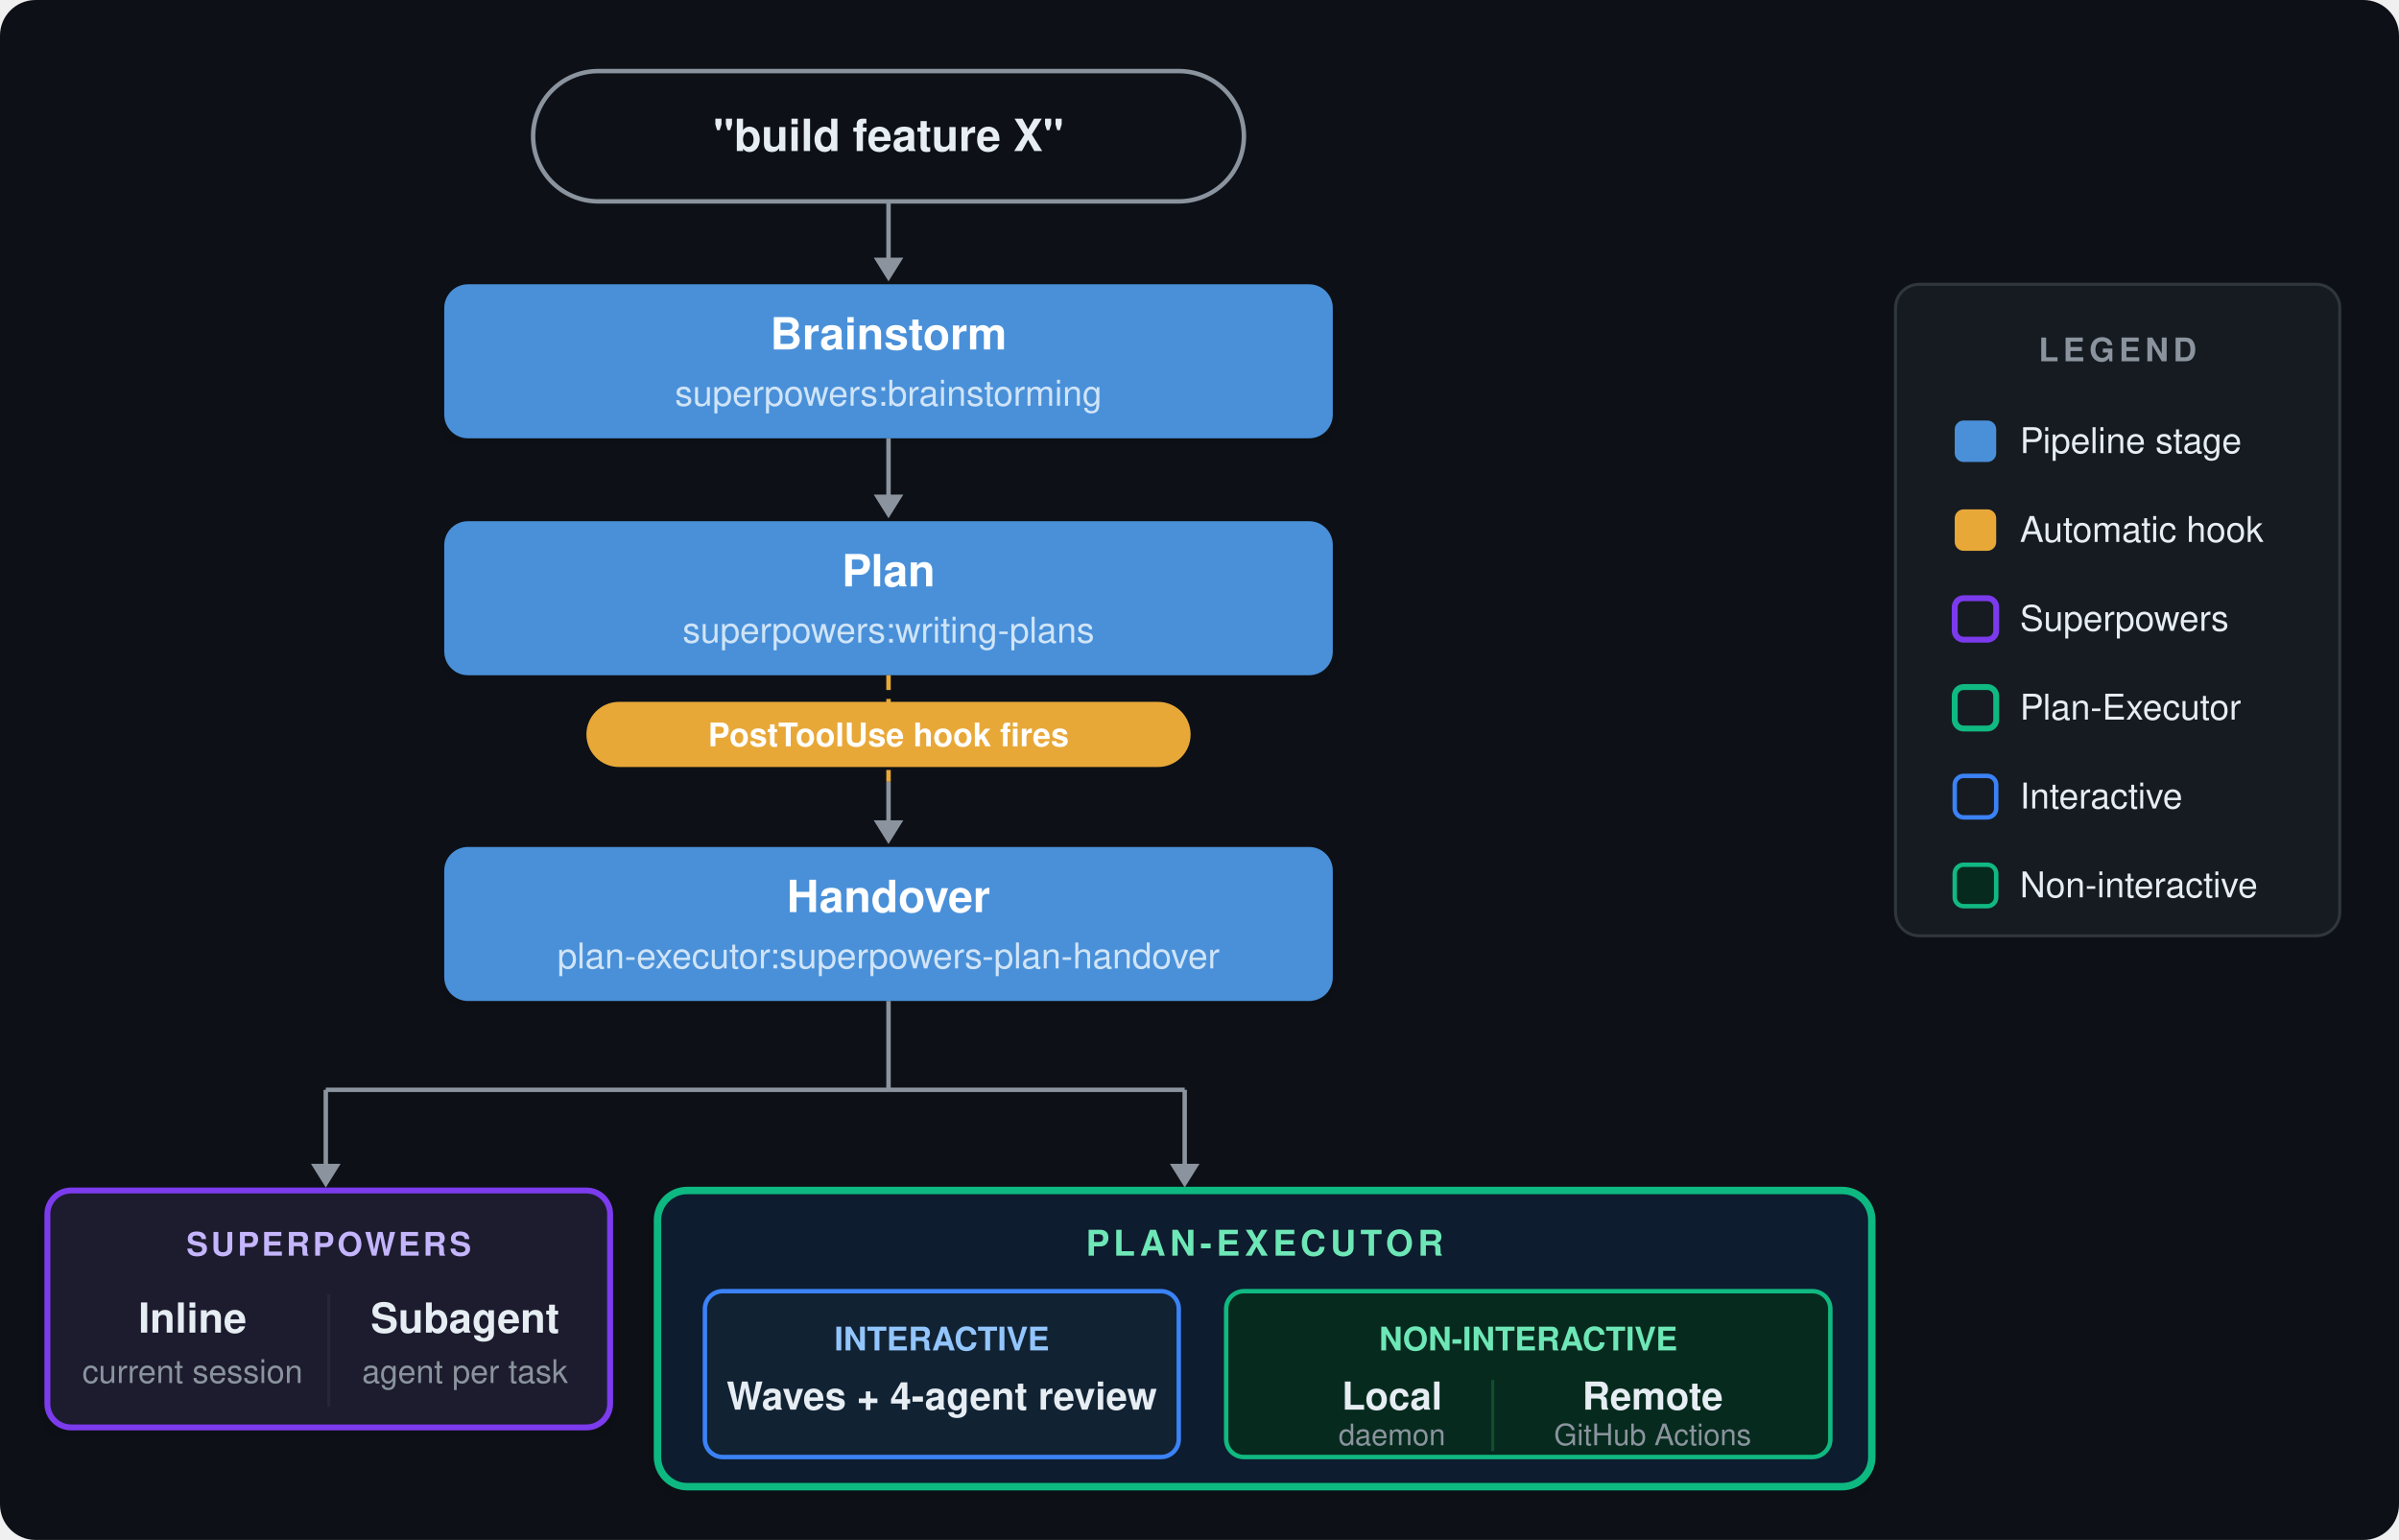
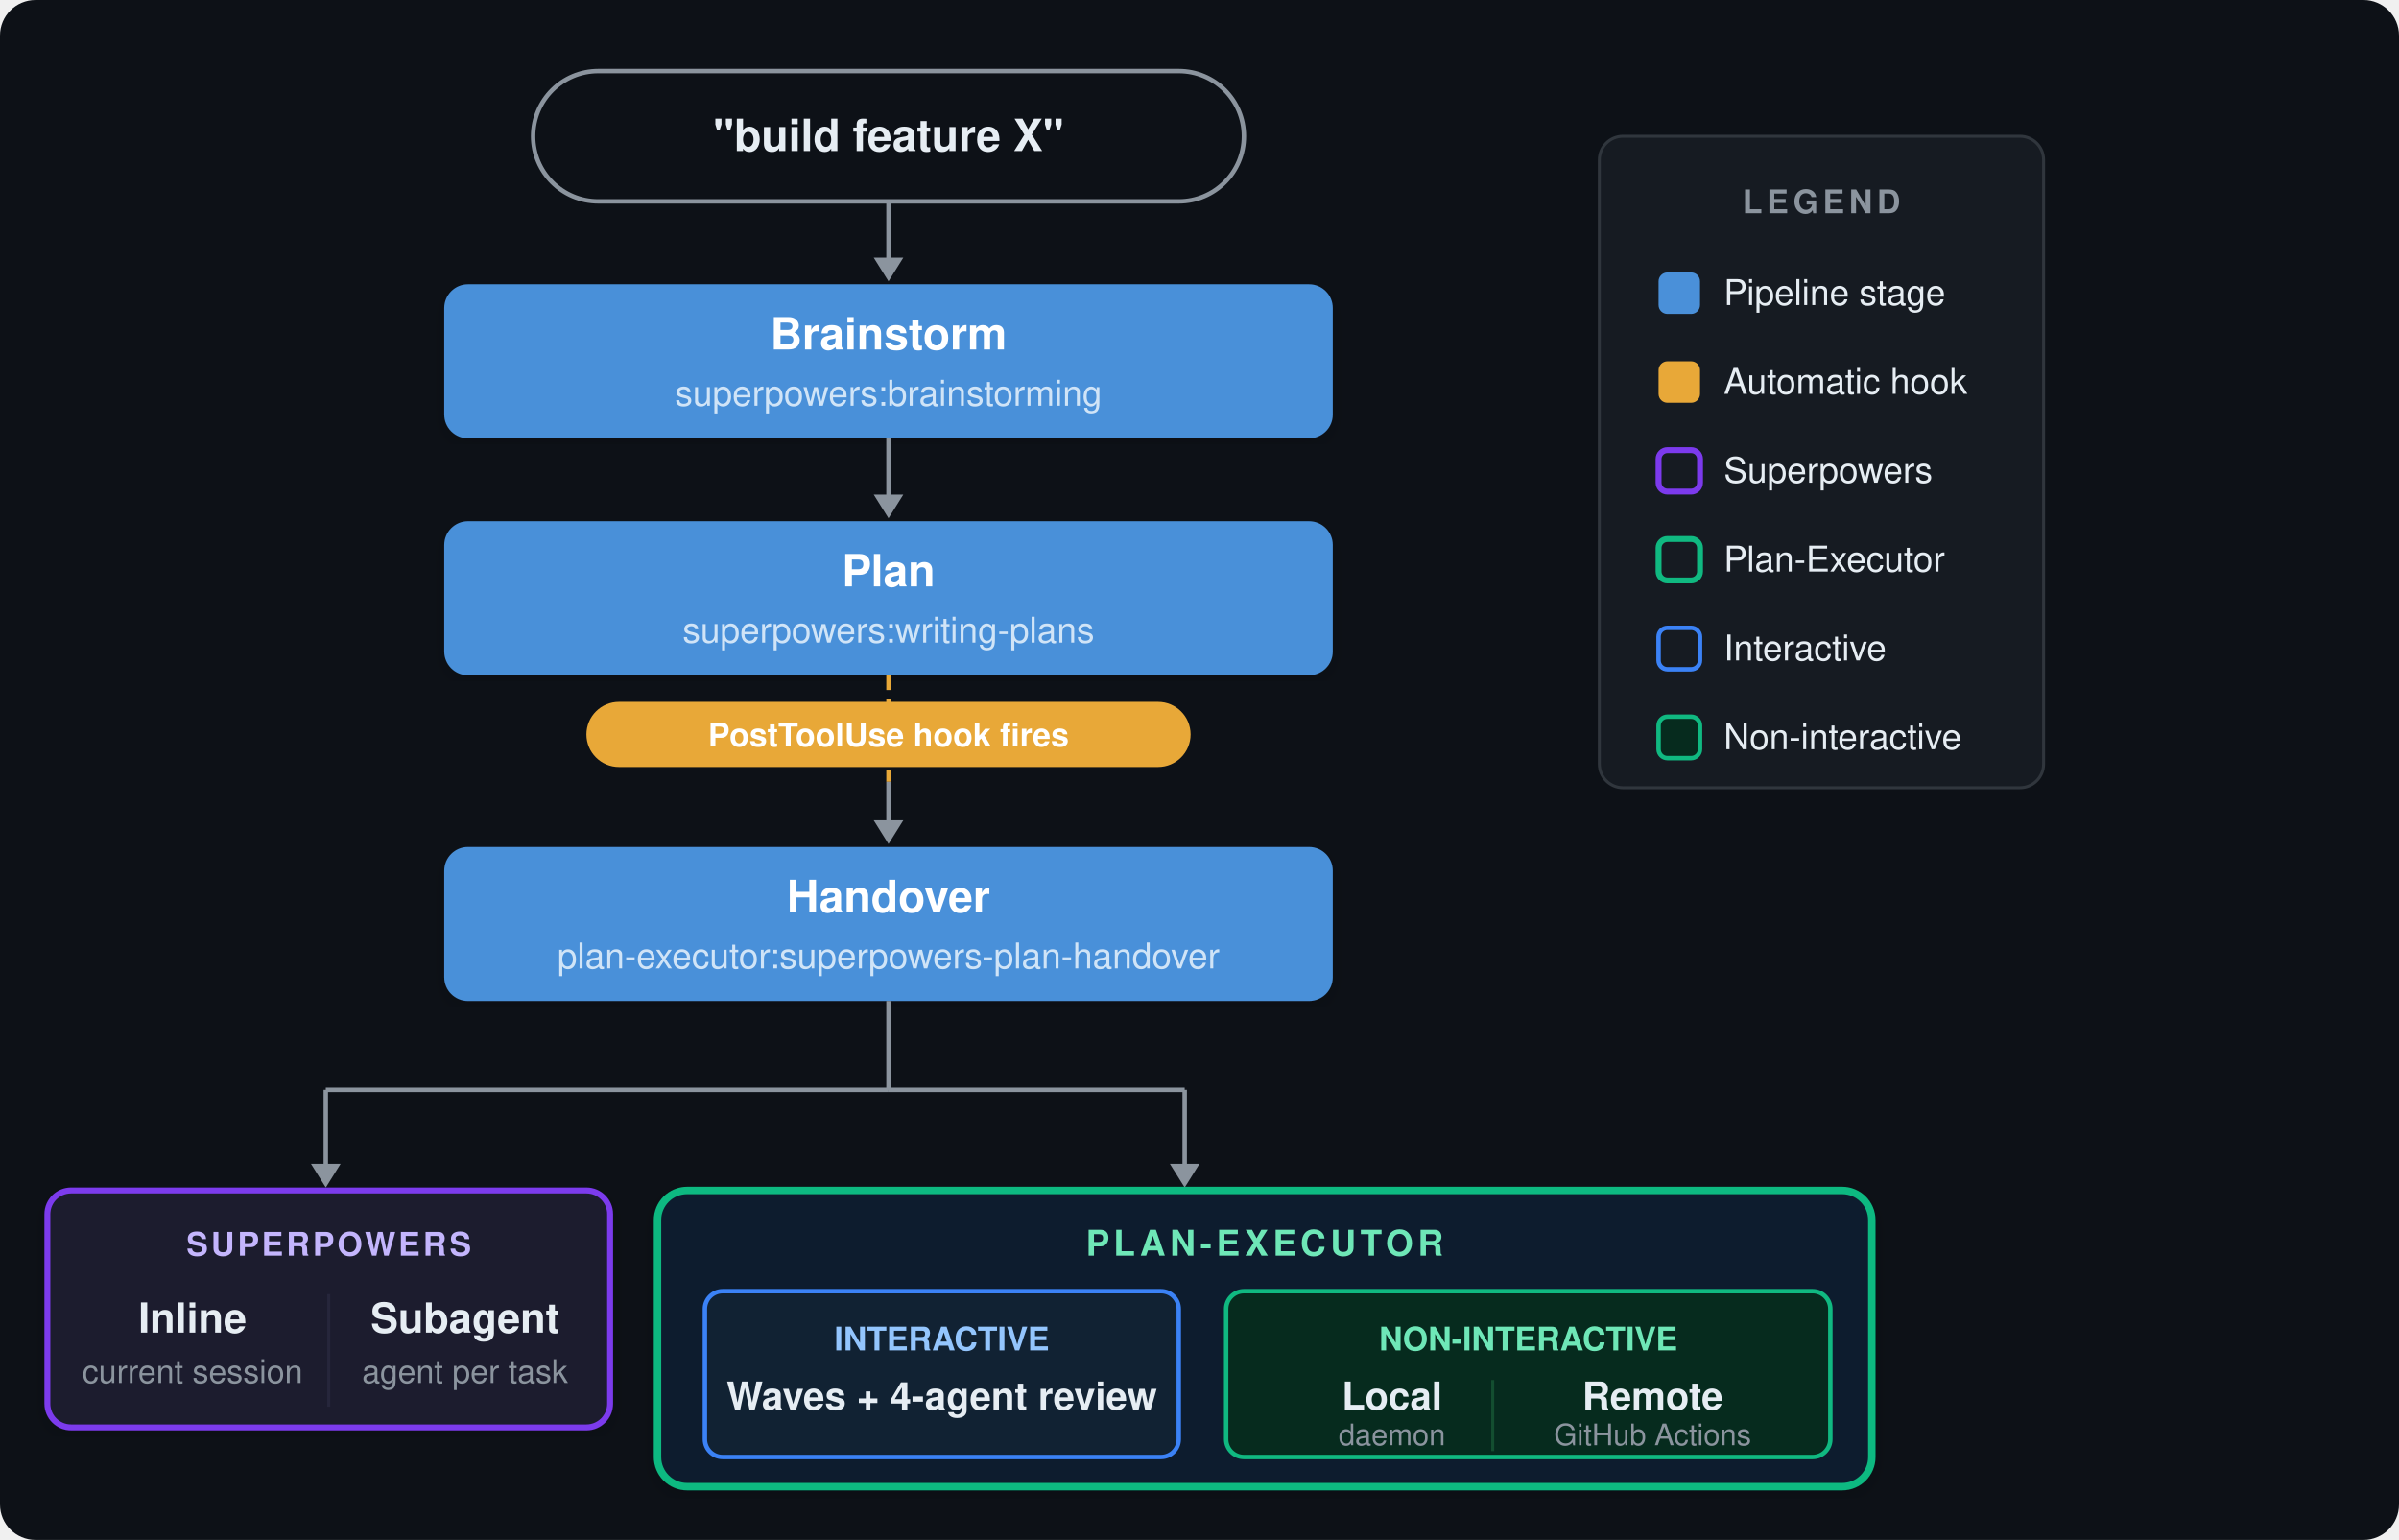
<svg xmlns="http://www.w3.org/2000/svg" viewBox="0 0 810 520" font-family="-apple-system,BlinkMacSystemFont,'Segoe UI',Helvetica,Arial,sans-serif">
  <defs>
    <filter id="shadow" x="-4%" y="-4%" width="108%" height="108%">
      <feDropShadow dx="0" dy="2" stdDeviation="3" flood-opacity="0.15" />
    </filter>
  </defs>
  <rect width="810" height="520" rx="12" fill="#0d1117" />
  <rect x="180" y="24" width="240" height="44" rx="22" fill="none" stroke="#8b949e" stroke-width="1.5" />
  <text x="300" y="51" text-anchor="middle" fill="#e6edf3" font-size="15" font-weight="600">"build feature X"</text>
  <line x1="300" y1="68" x2="300" y2="90" stroke="#8b949e" stroke-width="1.5" />
  <polygon points="295,87 300,95 305,87" fill="#8b949e" />
  <rect x="150" y="96" width="300" height="52" rx="8" fill="#4a90d9" filter="url(#shadow)" />
  <text x="300" y="118" text-anchor="middle" fill="#fff" font-size="15" font-weight="700">Brainstorm</text>
  <text x="300" y="137" text-anchor="middle" fill="#d0e4f7" font-size="12">superpowers:brainstorming</text>
  <line x1="300" y1="148" x2="300" y2="170" stroke="#8b949e" stroke-width="1.5" />
  <polygon points="295,167 300,175 305,167" fill="#8b949e" />
  <rect x="150" y="176" width="300" height="52" rx="8" fill="#4a90d9" filter="url(#shadow)" />
  <text x="300" y="198" text-anchor="middle" fill="#fff" font-size="15" font-weight="700">Plan</text>
  <text x="300" y="217" text-anchor="middle" fill="#d0e4f7" font-size="12">superpowers:writing-plans</text>
  <line x1="300" y1="228" x2="300" y2="264" stroke="#e8a838" stroke-width="1.5" stroke-dasharray="5,3" />
  <rect x="198" y="237" width="204" height="22" rx="11" fill="#e8a838" />
  <text x="300" y="252" text-anchor="middle" fill="#fff" font-size="11" font-weight="600">PostToolUse hook fires</text>
  <line x1="300" y1="264" x2="300" y2="280" stroke="#8b949e" stroke-width="1.5" />
  <polygon points="295,277 300,285 305,277" fill="#8b949e" />
  <rect x="150" y="286" width="300" height="52" rx="8" fill="#4a90d9" filter="url(#shadow)" />
  <text x="300" y="308" text-anchor="middle" fill="#fff" font-size="15" font-weight="700">Handover</text>
  <text x="300" y="327" text-anchor="middle" fill="#d0e4f7" font-size="12">plan-executor:superpowers-plan-handover</text>
  <line x1="300" y1="338" x2="300" y2="368" stroke="#8b949e" stroke-width="1.5" />
  <line x1="300" y1="368" x2="110" y2="368" stroke="#8b949e" stroke-width="1.5" />
  <line x1="110" y1="368" x2="110" y2="396" stroke="#8b949e" stroke-width="1.5" />
  <polygon points="105,393 110,401 115,393" fill="#8b949e" />
  <line x1="300" y1="368" x2="400" y2="368" stroke="#8b949e" stroke-width="1.5" />
  <line x1="400" y1="368" x2="400" y2="396" stroke="#8b949e" stroke-width="1.5" />
  <polygon points="395,393 400,401 405,393" fill="#8b949e" />
  <rect x="16" y="402" width="190" height="80" rx="8" fill="#1c1c2e" stroke="#7c3aed" stroke-width="2" filter="url(#shadow)" />
  <text x="111" y="424" text-anchor="middle" fill="#c4b5fd" font-size="11" font-weight="600" letter-spacing="1">SUPERPOWERS</text>
  <text x="65" y="450" text-anchor="middle" fill="#e6edf3" font-size="14" font-weight="600">Inline</text>
  <text x="65" y="467" text-anchor="middle" fill="#8b949e" font-size="11">current session</text>
  <line x1="111" y1="437" x2="111" y2="475" stroke="#3b3b5c" stroke-width="1" opacity="0.3" />
  <text x="157" y="450" text-anchor="middle" fill="#e6edf3" font-size="14" font-weight="600">Subagent</text>
  <text x="157" y="467" text-anchor="middle" fill="#8b949e" font-size="11">agent per task</text>
  <rect x="222" y="402" width="410" height="100" rx="10" fill="#0c1f2e" stroke="#10b981" stroke-width="2.5" filter="url(#shadow)" />
  <text x="427" y="424" text-anchor="middle" fill="#6ee7b7" font-size="12" font-weight="700" letter-spacing="1.5">PLAN-EXECUTOR</text>
  <rect x="238" y="436" width="160" height="56" rx="6" fill="#112233" stroke="#3b82f6" stroke-width="1.5" />
  <text x="318" y="456" text-anchor="middle" fill="#93c5fd" font-size="11" font-weight="600">INTERACTIVE</text>
  <text x="318" y="476" text-anchor="middle" fill="#e6edf3" font-size="13" font-weight="600">Waves + 4-agent review</text>
  <rect x="414" y="436" width="204" height="56" rx="6" fill="#062b1e" stroke="#10b981" stroke-width="1.5" />
  <text x="516" y="456" text-anchor="middle" fill="#6ee7b7" font-size="11" font-weight="600">NON-INTERACTIVE</text>
  <text x="470" y="476" text-anchor="middle" fill="#e6edf3" font-size="13" font-weight="600">Local</text>
  <text x="470" y="488" text-anchor="middle" fill="#8b949e" font-size="10">daemon</text>
  <line x1="504" y1="466" x2="504" y2="490" stroke="#134e30" stroke-width="1" />
  <text x="558" y="476" text-anchor="middle" fill="#e6edf3" font-size="13" font-weight="600">Remote</text>
  <text x="558" y="488" text-anchor="middle" fill="#8b949e" font-size="10">GitHub Actions</text>
-   <rect x="640" y="96" width="150" height="220" rx="8" fill="#161b22" stroke="#30363d" stroke-width="1" />
-   <text x="715" y="122" text-anchor="middle" fill="#8b949e" font-size="11" font-weight="700" letter-spacing="1.5">LEGEND</text>
-   <rect x="660" y="142" width="14" height="14" rx="3" fill="#4a90d9" />
-   <text x="682" y="153" fill="#e6edf3" font-size="12">Pipeline stage</text>
-   <rect x="660" y="172" width="14" height="14" rx="3" fill="#e8a838" />
-   <text x="682" y="183" fill="#e6edf3" font-size="12">Automatic hook</text>
-   <rect x="660" y="202" width="14" height="14" rx="3" fill="none" stroke="#7c3aed" stroke-width="2" />
-   <text x="682" y="213" fill="#e6edf3" font-size="12">Superpowers</text>
-   <rect x="660" y="232" width="14" height="14" rx="3" fill="none" stroke="#10b981" stroke-width="2" />
-   <text x="682" y="243" fill="#e6edf3" font-size="12">Plan-Executor</text>
-   <rect x="660" y="262" width="14" height="14" rx="3" fill="none" stroke="#3b82f6" stroke-width="1.5" />
-   <text x="682" y="273" fill="#e6edf3" font-size="12">Interactive</text>
-   <rect x="660" y="292" width="14" height="14" rx="3" fill="#062b1e" stroke="#10b981" stroke-width="1.5" />
-   <text x="682" y="303" fill="#e6edf3" font-size="12">Non-interactive</text>
+   <rect x="540" y="46" width="150" height="220" rx="8" fill="#161b22" stroke="#30363d" stroke-width="1" />
+   <text x="615" y="72" text-anchor="middle" fill="#8b949e" font-size="11" font-weight="700" letter-spacing="1.5">LEGEND</text>
+   <rect x="560" y="92" width="14" height="14" rx="3" fill="#4a90d9" />
+   <text x="582" y="103" fill="#e6edf3" font-size="12">Pipeline stage</text>
+   <rect x="560" y="122" width="14" height="14" rx="3" fill="#e8a838" />
+   <text x="582" y="133" fill="#e6edf3" font-size="12">Automatic hook</text>
+   <rect x="560" y="152" width="14" height="14" rx="3" fill="none" stroke="#7c3aed" stroke-width="2" />
+   <text x="582" y="163" fill="#e6edf3" font-size="12">Superpowers</text>
+   <rect x="560" y="182" width="14" height="14" rx="3" fill="none" stroke="#10b981" stroke-width="2" />
+   <text x="582" y="193" fill="#e6edf3" font-size="12">Plan-Executor</text>
+   <rect x="560" y="212" width="14" height="14" rx="3" fill="none" stroke="#3b82f6" stroke-width="1.5" />
+   <text x="582" y="223" fill="#e6edf3" font-size="12">Interactive</text>
+   <rect x="560" y="242" width="14" height="14" rx="3" fill="#062b1e" stroke="#10b981" stroke-width="1.5" />
+   <text x="582" y="253" fill="#e6edf3" font-size="12">Non-interactive</text>
</svg>
